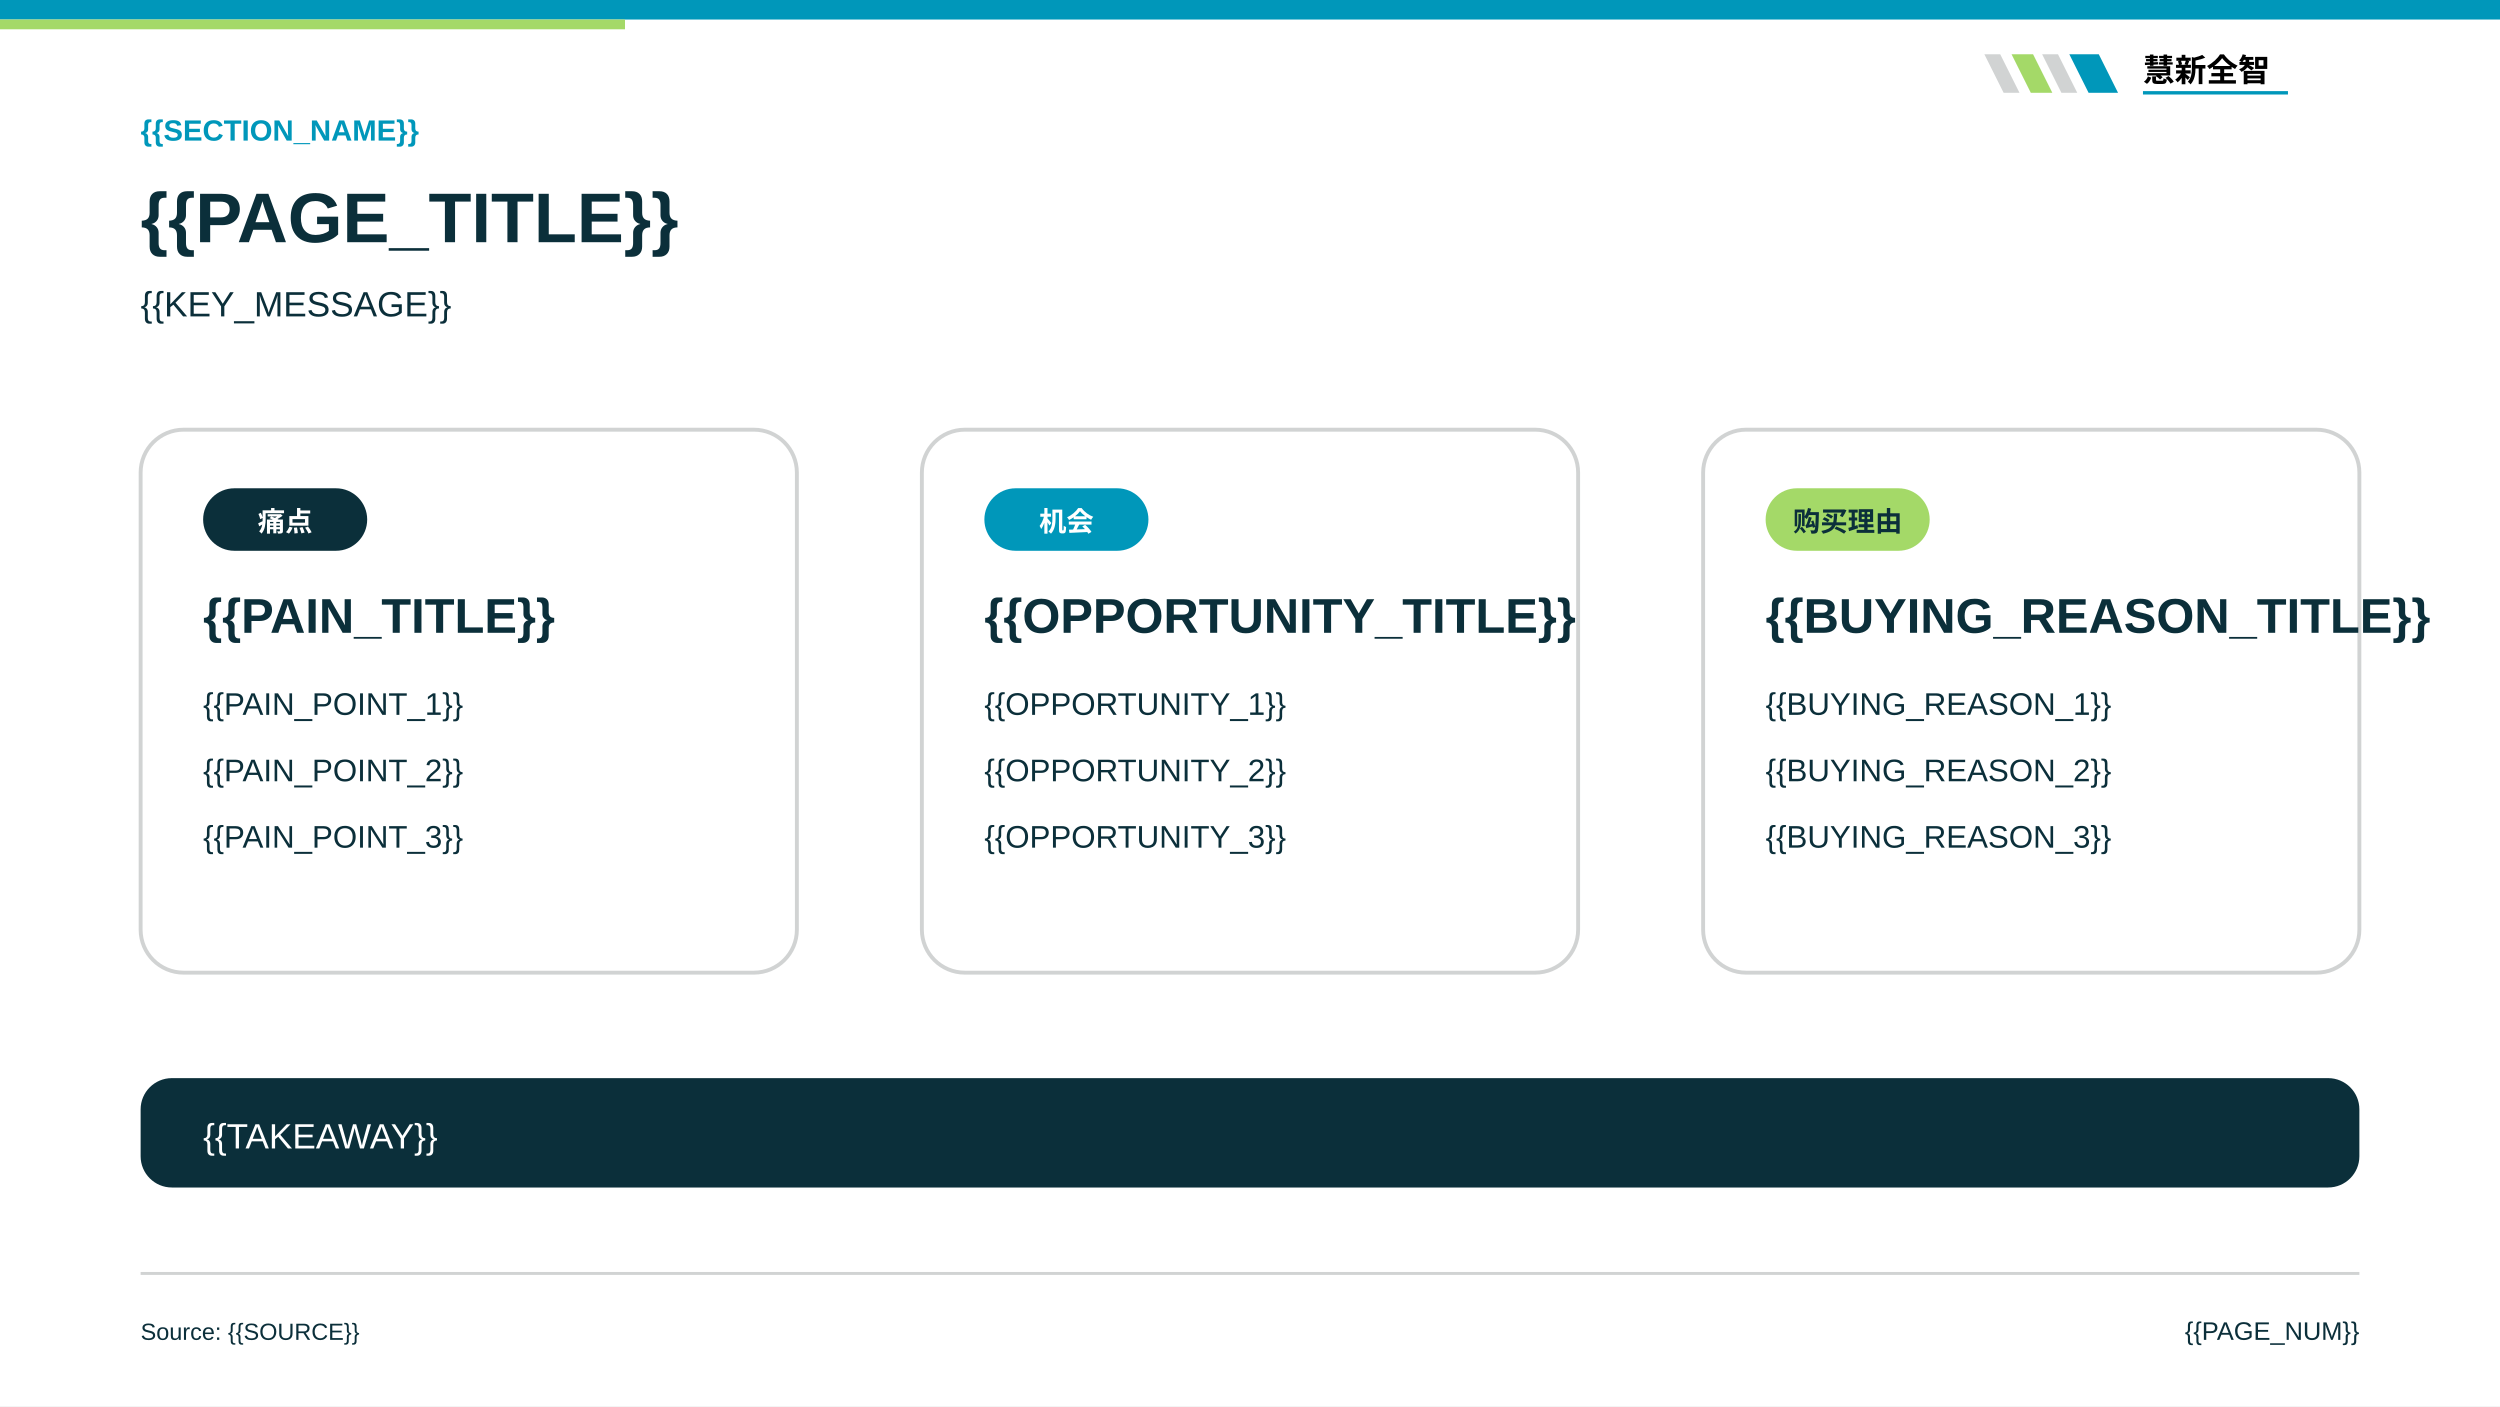
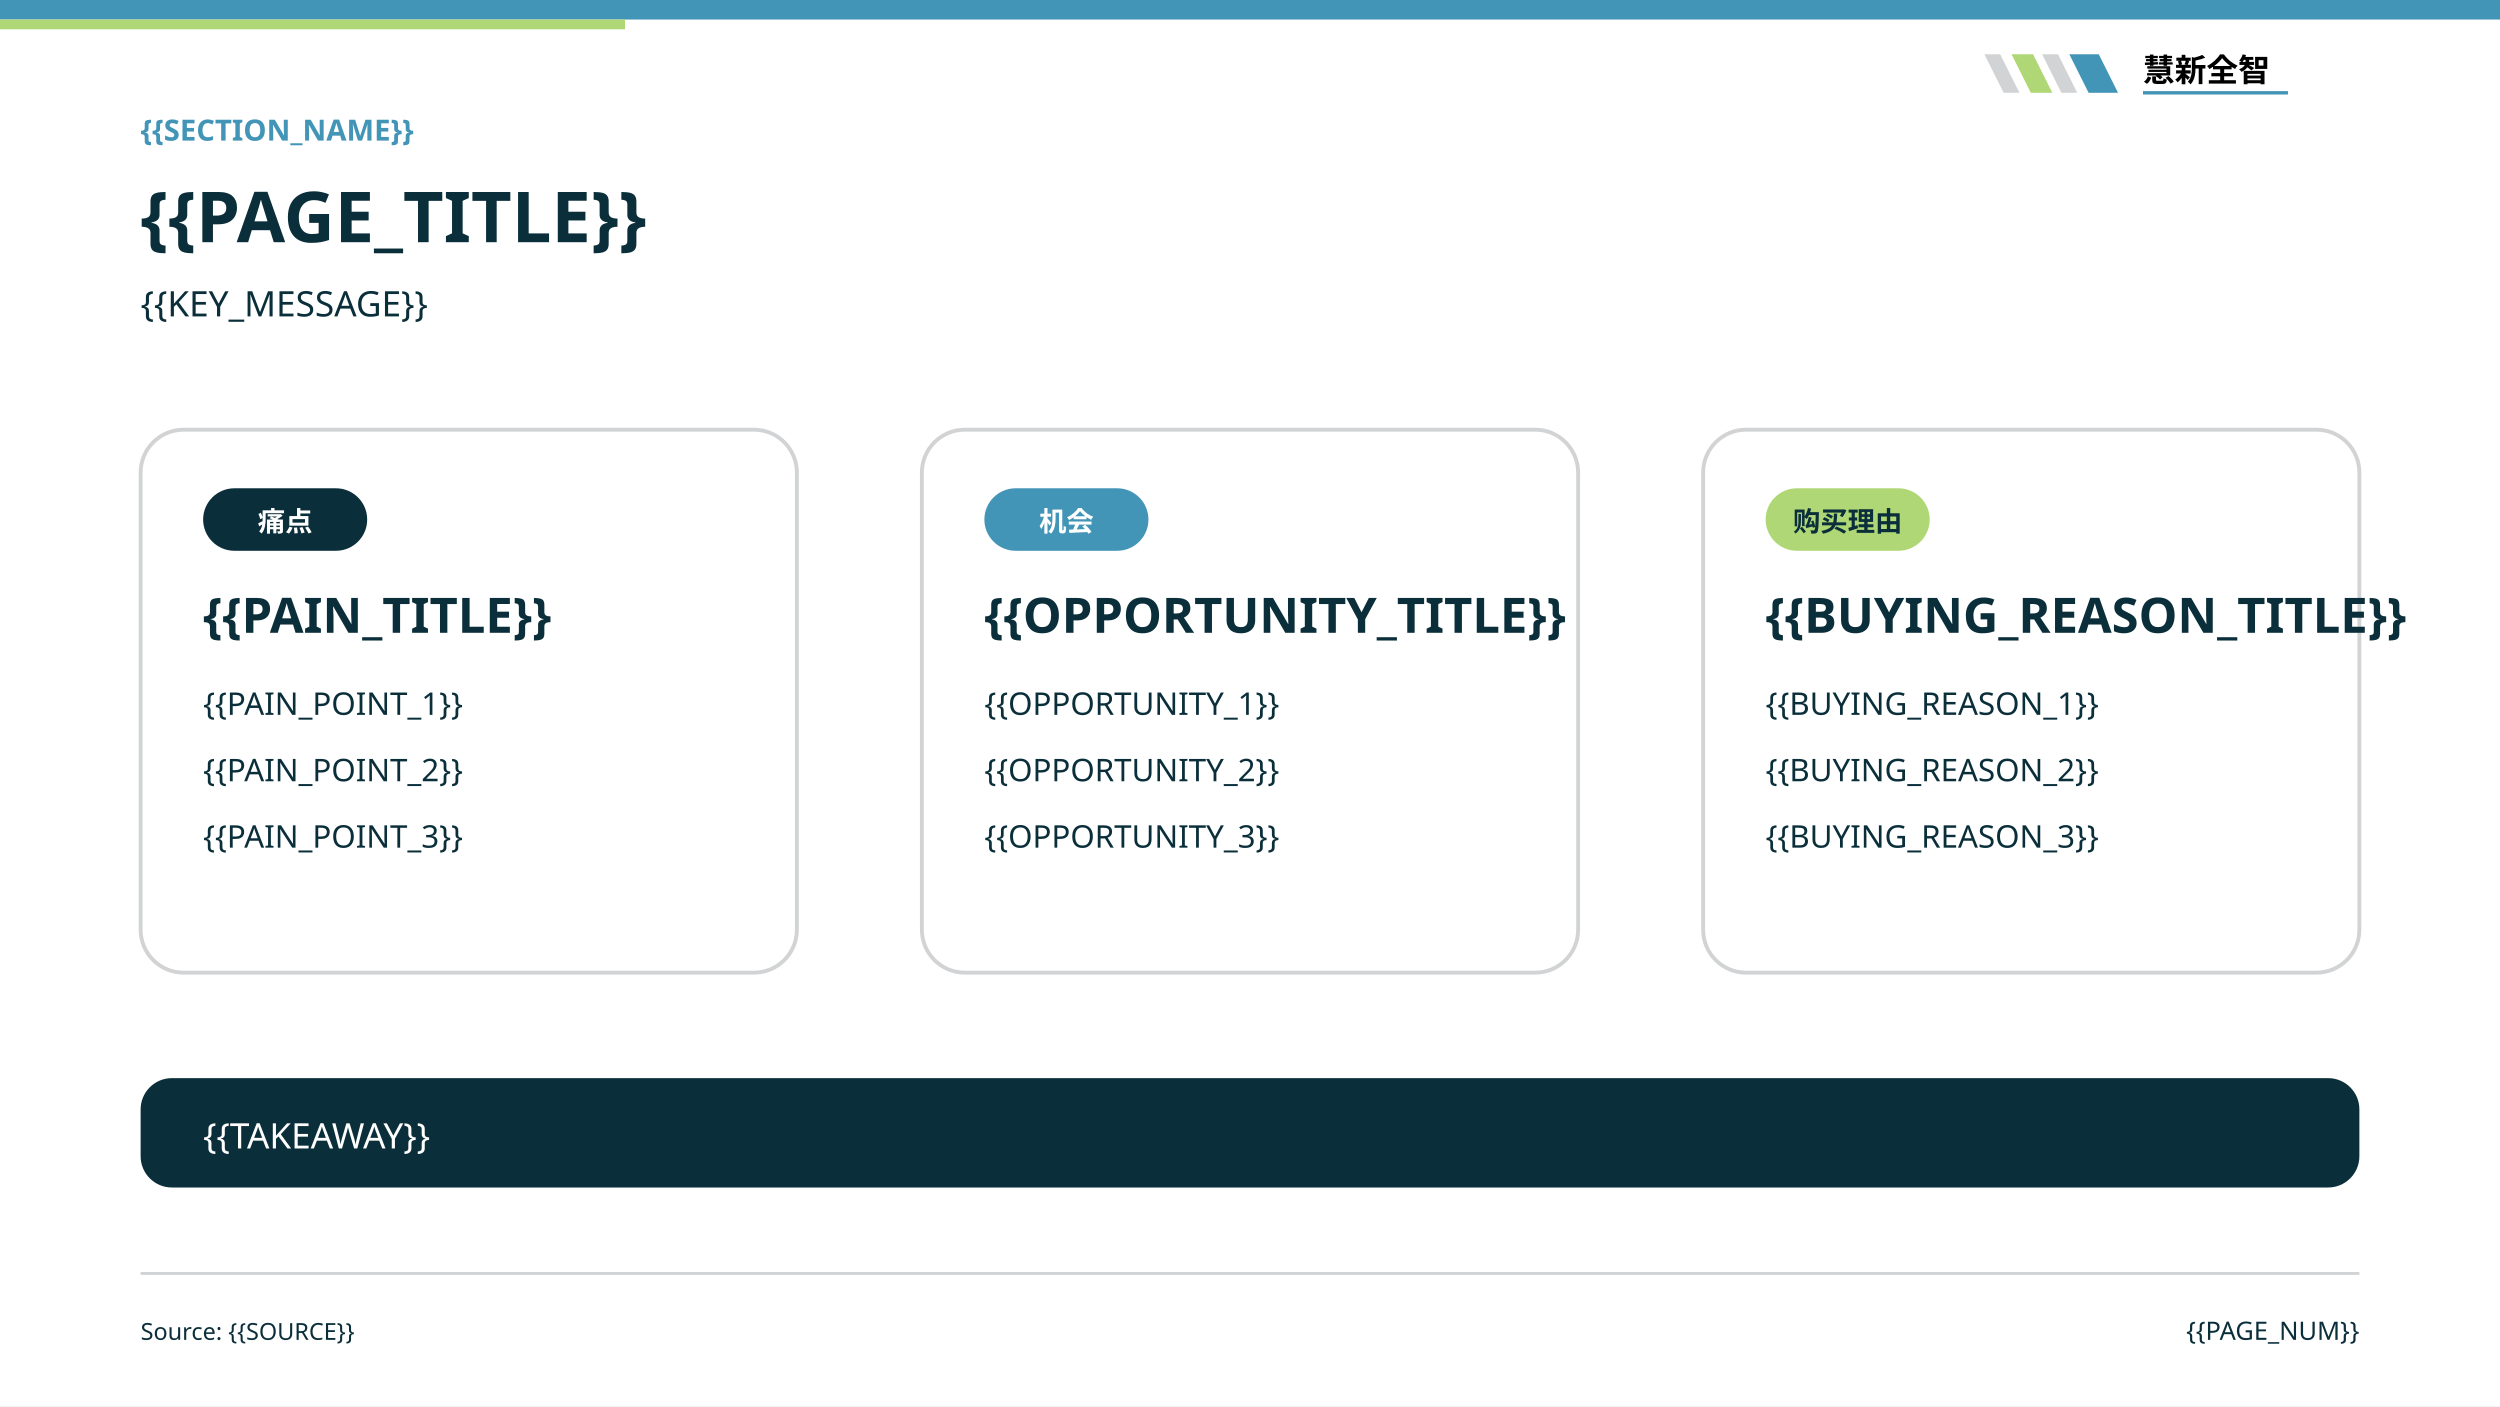
<svg xmlns="http://www.w3.org/2000/svg" viewBox="0 0 1280 720">
  <rect x="0" y="0" width="1280" height="720" fill="#FFFFFF" />
-   <rect x="0" y="0" width="1280" height="10" fill="#0097BA" />
-   <rect x="0" y="10" width="320" height="5" fill="#A4D968" />
-   <text x="72" y="72" fill="#0097BA" font-family="Microsoft YaHei, PingFang SC, Arial, sans-serif" font-size="15" font-weight="700">{{SECTION_NAME}}</text>
-   <text x="72" y="124" fill="#0B2F3A" font-family="Microsoft YaHei, PingFang SC, Arial, sans-serif" font-size="36" font-weight="700">{{PAGE_TITLE}}</text>
-   <text x="72" y="162" fill="#0B2F3A" font-family="Microsoft YaHei, PingFang SC, Arial, sans-serif" font-size="18">{{KEY_MESSAGE}}</text>
+   <rect x="0" y="0" width="1280" height="10" fill="#4295B6" />
+   <rect x="0" y="10" width="320" height="5" fill="#B0D776" />
+   <text x="72" y="72" fill="#4295B6" font-family="Microsoft YaHei" font-size="15" font-weight="700">{{SECTION_NAME}}</text>
+   <text x="72" y="124" fill="#0B2F3A" font-family="Microsoft YaHei" font-size="36" font-weight="700">{{PAGE_TITLE}}</text>
+   <text x="72" y="162" fill="#0B2F3A" font-family="Microsoft YaHei" font-size="18">{{KEY_MESSAGE}}</text>
  <g id="huixin-logo" transform="translate(1016 22) scale(0.58)">
-     <polygon points="0,10 14,10 31,44 17,44" fill="#D1D3D3" />
-     <polygon points="24,10 43,10 60,44 41,44" fill="#A4D968" />
-     <polygon points="51,10 65,10 82,44 68,44" fill="#D1D3D3" />
-     <polygon points="75,10 101,10 118,44 92,44" fill="#0097BA" />
-     <text x="140" y="34" fill="#000000" font-family="Microsoft YaHei, PingFang SC, Arial, sans-serif" font-size="28" font-weight="700">慧新全智</text>
-     <line x1="140" y1="44" x2="268" y2="44" stroke="#0097BA" stroke-width="3" />
+     <polygon points="0,10 14,10 31,44 17,44" fill="#D2D3D4" />
+     <polygon points="24,10 43,10 60,44 41,44" fill="#B0D776" />
+     <polygon points="51,10 65,10 82,44 68,44" fill="#D2D3D4" />
+     <polygon points="75,10 101,10 118,44 92,44" fill="#4295B6" />
+     <text x="140" y="34" fill="#000000" font-family="Microsoft YaHei" font-size="28" font-weight="700">慧新全智</text>
+     <line x1="140" y1="44" x2="268" y2="44" stroke="#4295B6" stroke-width="3" />
  </g>
-   <rect x="72" y="220" width="336" height="278" rx="22" fill="#FFFFFF" stroke="#D1D3D3" stroke-width="2" />
+   <rect x="72" y="220" width="336" height="278" rx="22" fill="#FFFFFF" stroke="#D2D3D4" stroke-width="2" />
  <rect x="104" y="250" width="84" height="32" rx="16" fill="#0B2F3A" />
-   <text x="146" y="272" text-anchor="middle" fill="#FFFFFF" font-family="Microsoft YaHei, PingFang SC, Arial, sans-serif" font-size="14" font-weight="700">痛点</text>
-   <text x="104" y="324" fill="#0B2F3A" font-family="Microsoft YaHei, PingFang SC, Arial, sans-serif" font-size="25" font-weight="700">{{PAIN_TITLE}}</text>
-   <text x="104" y="366" fill="#0B2F3A" font-family="Microsoft YaHei, PingFang SC, Arial, sans-serif" font-size="16">{{PAIN_POINT_1}}</text>
-   <text x="104" y="400" fill="#0B2F3A" font-family="Microsoft YaHei, PingFang SC, Arial, sans-serif" font-size="16">{{PAIN_POINT_2}}</text>
-   <text x="104" y="434" fill="#0B2F3A" font-family="Microsoft YaHei, PingFang SC, Arial, sans-serif" font-size="16">{{PAIN_POINT_3}}</text>
-   <rect x="472" y="220" width="336" height="278" rx="22" fill="#FFFFFF" stroke="#D1D3D3" stroke-width="2" />
-   <rect x="504" y="250" width="84" height="32" rx="16" fill="#0097BA" />
-   <text x="546" y="272" text-anchor="middle" fill="#FFFFFF" font-family="Microsoft YaHei, PingFang SC, Arial, sans-serif" font-size="14" font-weight="700">机会</text>
-   <text x="504" y="324" fill="#0B2F3A" font-family="Microsoft YaHei, PingFang SC, Arial, sans-serif" font-size="25" font-weight="700">{{OPPORTUNITY_TITLE}}</text>
-   <text x="504" y="366" fill="#0B2F3A" font-family="Microsoft YaHei, PingFang SC, Arial, sans-serif" font-size="16">{{OPPORTUNITY_1}}</text>
-   <text x="504" y="400" fill="#0B2F3A" font-family="Microsoft YaHei, PingFang SC, Arial, sans-serif" font-size="16">{{OPPORTUNITY_2}}</text>
-   <text x="504" y="434" fill="#0B2F3A" font-family="Microsoft YaHei, PingFang SC, Arial, sans-serif" font-size="16">{{OPPORTUNITY_3}}</text>
-   <rect x="872" y="220" width="336" height="278" rx="22" fill="#FFFFFF" stroke="#D1D3D3" stroke-width="2" />
-   <rect x="904" y="250" width="84" height="32" rx="16" fill="#A4D968" />
-   <text x="946" y="272" text-anchor="middle" fill="#0B2F3A" font-family="Microsoft YaHei, PingFang SC, Arial, sans-serif" font-size="14" font-weight="700">购买理由</text>
-   <text x="904" y="324" fill="#0B2F3A" font-family="Microsoft YaHei, PingFang SC, Arial, sans-serif" font-size="25" font-weight="700">{{BUYING_REASON_TITLE}}</text>
-   <text x="904" y="366" fill="#0B2F3A" font-family="Microsoft YaHei, PingFang SC, Arial, sans-serif" font-size="16">{{BUYING_REASON_1}}</text>
-   <text x="904" y="400" fill="#0B2F3A" font-family="Microsoft YaHei, PingFang SC, Arial, sans-serif" font-size="16">{{BUYING_REASON_2}}</text>
-   <text x="904" y="434" fill="#0B2F3A" font-family="Microsoft YaHei, PingFang SC, Arial, sans-serif" font-size="16">{{BUYING_REASON_3}}</text>
+   <text x="146" y="272" text-anchor="middle" fill="#FFFFFF" font-family="Microsoft YaHei" font-size="14" font-weight="700">痛点</text>
+   <text x="104" y="324" fill="#0B2F3A" font-family="Microsoft YaHei" font-size="25" font-weight="700">{{PAIN_TITLE}}</text>
+   <text x="104" y="366" fill="#0B2F3A" font-family="Microsoft YaHei" font-size="16">{{PAIN_POINT_1}}</text>
+   <text x="104" y="400" fill="#0B2F3A" font-family="Microsoft YaHei" font-size="16">{{PAIN_POINT_2}}</text>
+   <text x="104" y="434" fill="#0B2F3A" font-family="Microsoft YaHei" font-size="16">{{PAIN_POINT_3}}</text>
+   <rect x="472" y="220" width="336" height="278" rx="22" fill="#FFFFFF" stroke="#D2D3D4" stroke-width="2" />
+   <rect x="504" y="250" width="84" height="32" rx="16" fill="#4295B6" />
+   <text x="546" y="272" text-anchor="middle" fill="#FFFFFF" font-family="Microsoft YaHei" font-size="14" font-weight="700">机会</text>
+   <text x="504" y="324" fill="#0B2F3A" font-family="Microsoft YaHei" font-size="25" font-weight="700">{{OPPORTUNITY_TITLE}}</text>
+   <text x="504" y="366" fill="#0B2F3A" font-family="Microsoft YaHei" font-size="16">{{OPPORTUNITY_1}}</text>
+   <text x="504" y="400" fill="#0B2F3A" font-family="Microsoft YaHei" font-size="16">{{OPPORTUNITY_2}}</text>
+   <text x="504" y="434" fill="#0B2F3A" font-family="Microsoft YaHei" font-size="16">{{OPPORTUNITY_3}}</text>
+   <rect x="872" y="220" width="336" height="278" rx="22" fill="#FFFFFF" stroke="#D2D3D4" stroke-width="2" />
+   <rect x="904" y="250" width="84" height="32" rx="16" fill="#B0D776" />
+   <text x="946" y="272" text-anchor="middle" fill="#0B2F3A" font-family="Microsoft YaHei" font-size="14" font-weight="700">购买理由</text>
+   <text x="904" y="324" fill="#0B2F3A" font-family="Microsoft YaHei" font-size="25" font-weight="700">{{BUYING_REASON_TITLE}}</text>
+   <text x="904" y="366" fill="#0B2F3A" font-family="Microsoft YaHei" font-size="16">{{BUYING_REASON_1}}</text>
+   <text x="904" y="400" fill="#0B2F3A" font-family="Microsoft YaHei" font-size="16">{{BUYING_REASON_2}}</text>
+   <text x="904" y="434" fill="#0B2F3A" font-family="Microsoft YaHei" font-size="16">{{BUYING_REASON_3}}</text>
  <rect x="72" y="552" width="1136" height="56" rx="16" fill="#0B2F3A" />
-   <text x="104" y="588" fill="#FFFFFF" font-family="Microsoft YaHei, PingFang SC, Arial, sans-serif" font-size="18">{{TAKEAWAY}}</text>
-   <line x1="72" y1="652" x2="1208" y2="652" stroke="#D1D3D3" stroke-width="1.5" />
-   <text x="72" y="686" fill="#0B2F3A" font-family="Microsoft YaHei, PingFang SC, Arial, sans-serif" font-size="12">Source: {{SOURCE}}</text>
-   <text x="1208" y="686" text-anchor="end" fill="#0B2F3A" font-family="Microsoft YaHei, PingFang SC, Arial, sans-serif" font-size="13">{{PAGE_NUM}}</text>
+   <text x="104" y="588" fill="#FFFFFF" font-family="Microsoft YaHei" font-size="18">{{TAKEAWAY}}</text>
+   <line x1="72" y1="652" x2="1208" y2="652" stroke="#D2D3D4" stroke-width="1.5" />
+   <text x="72" y="686" fill="#0B2F3A" font-family="Microsoft YaHei" font-size="12">Source: {{SOURCE}}</text>
+   <text x="1208" y="686" text-anchor="end" fill="#0B2F3A" font-family="Microsoft YaHei" font-size="13">{{PAGE_NUM}}</text>
</svg>
